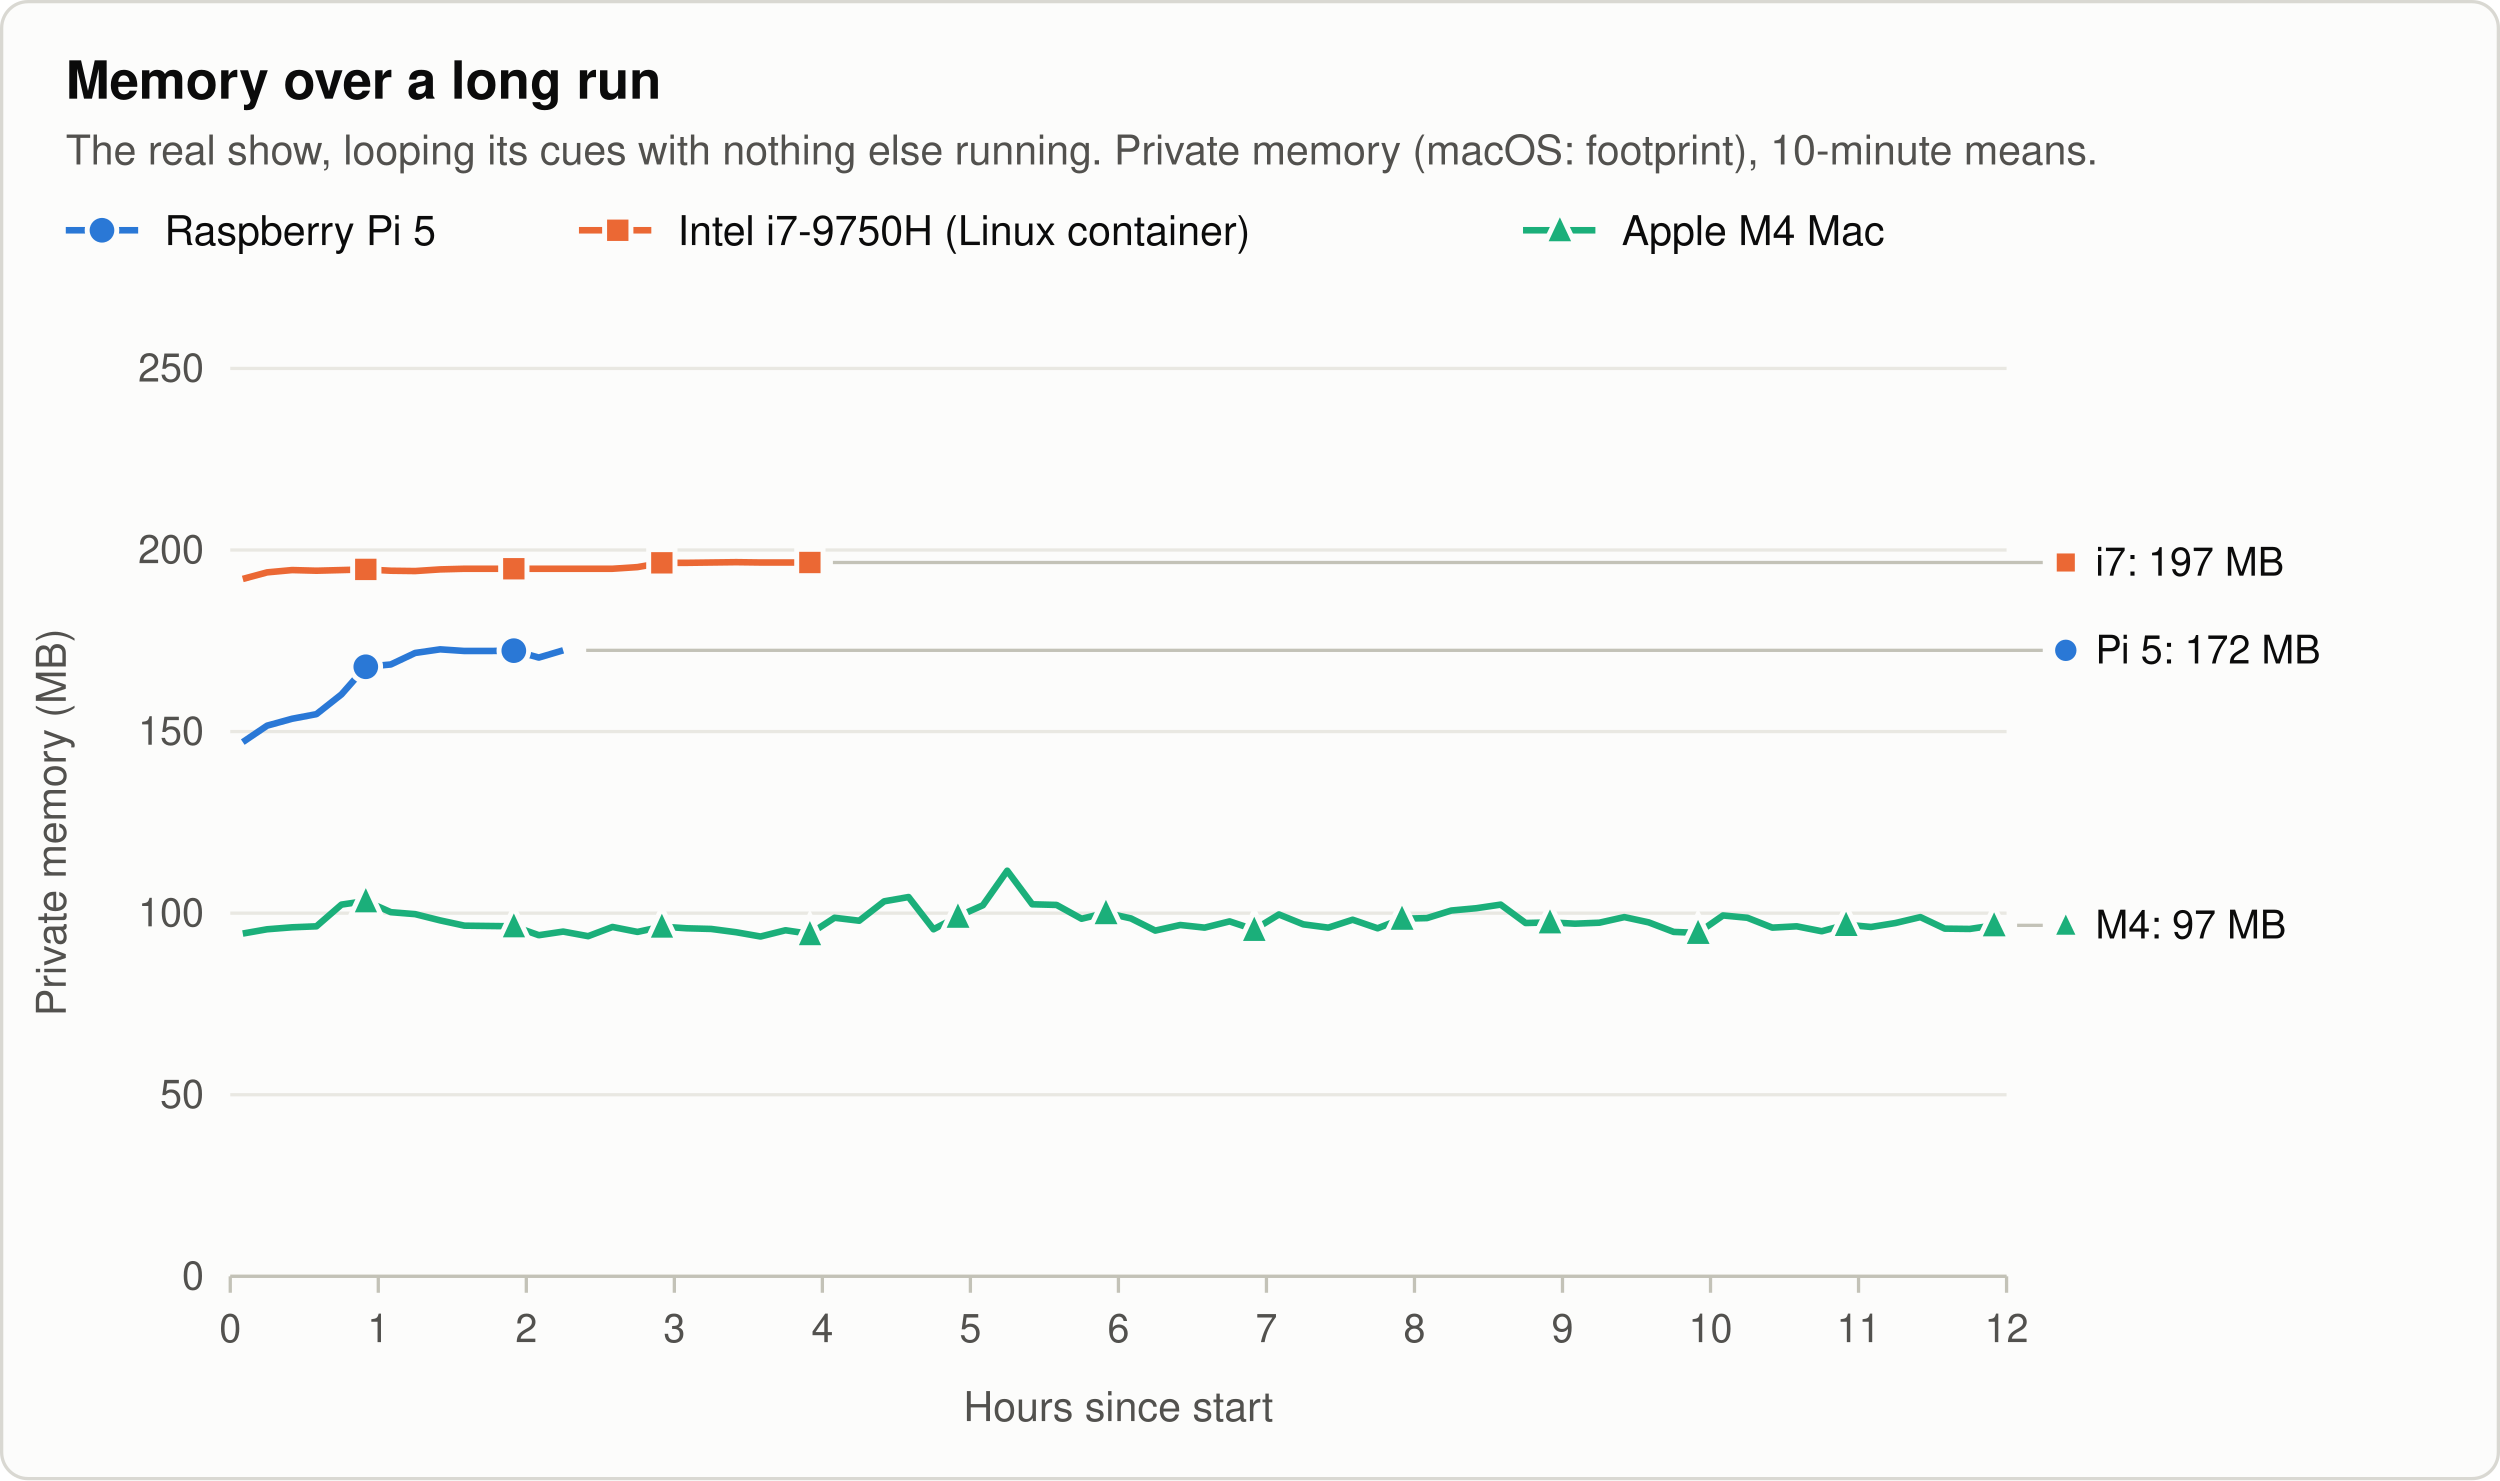
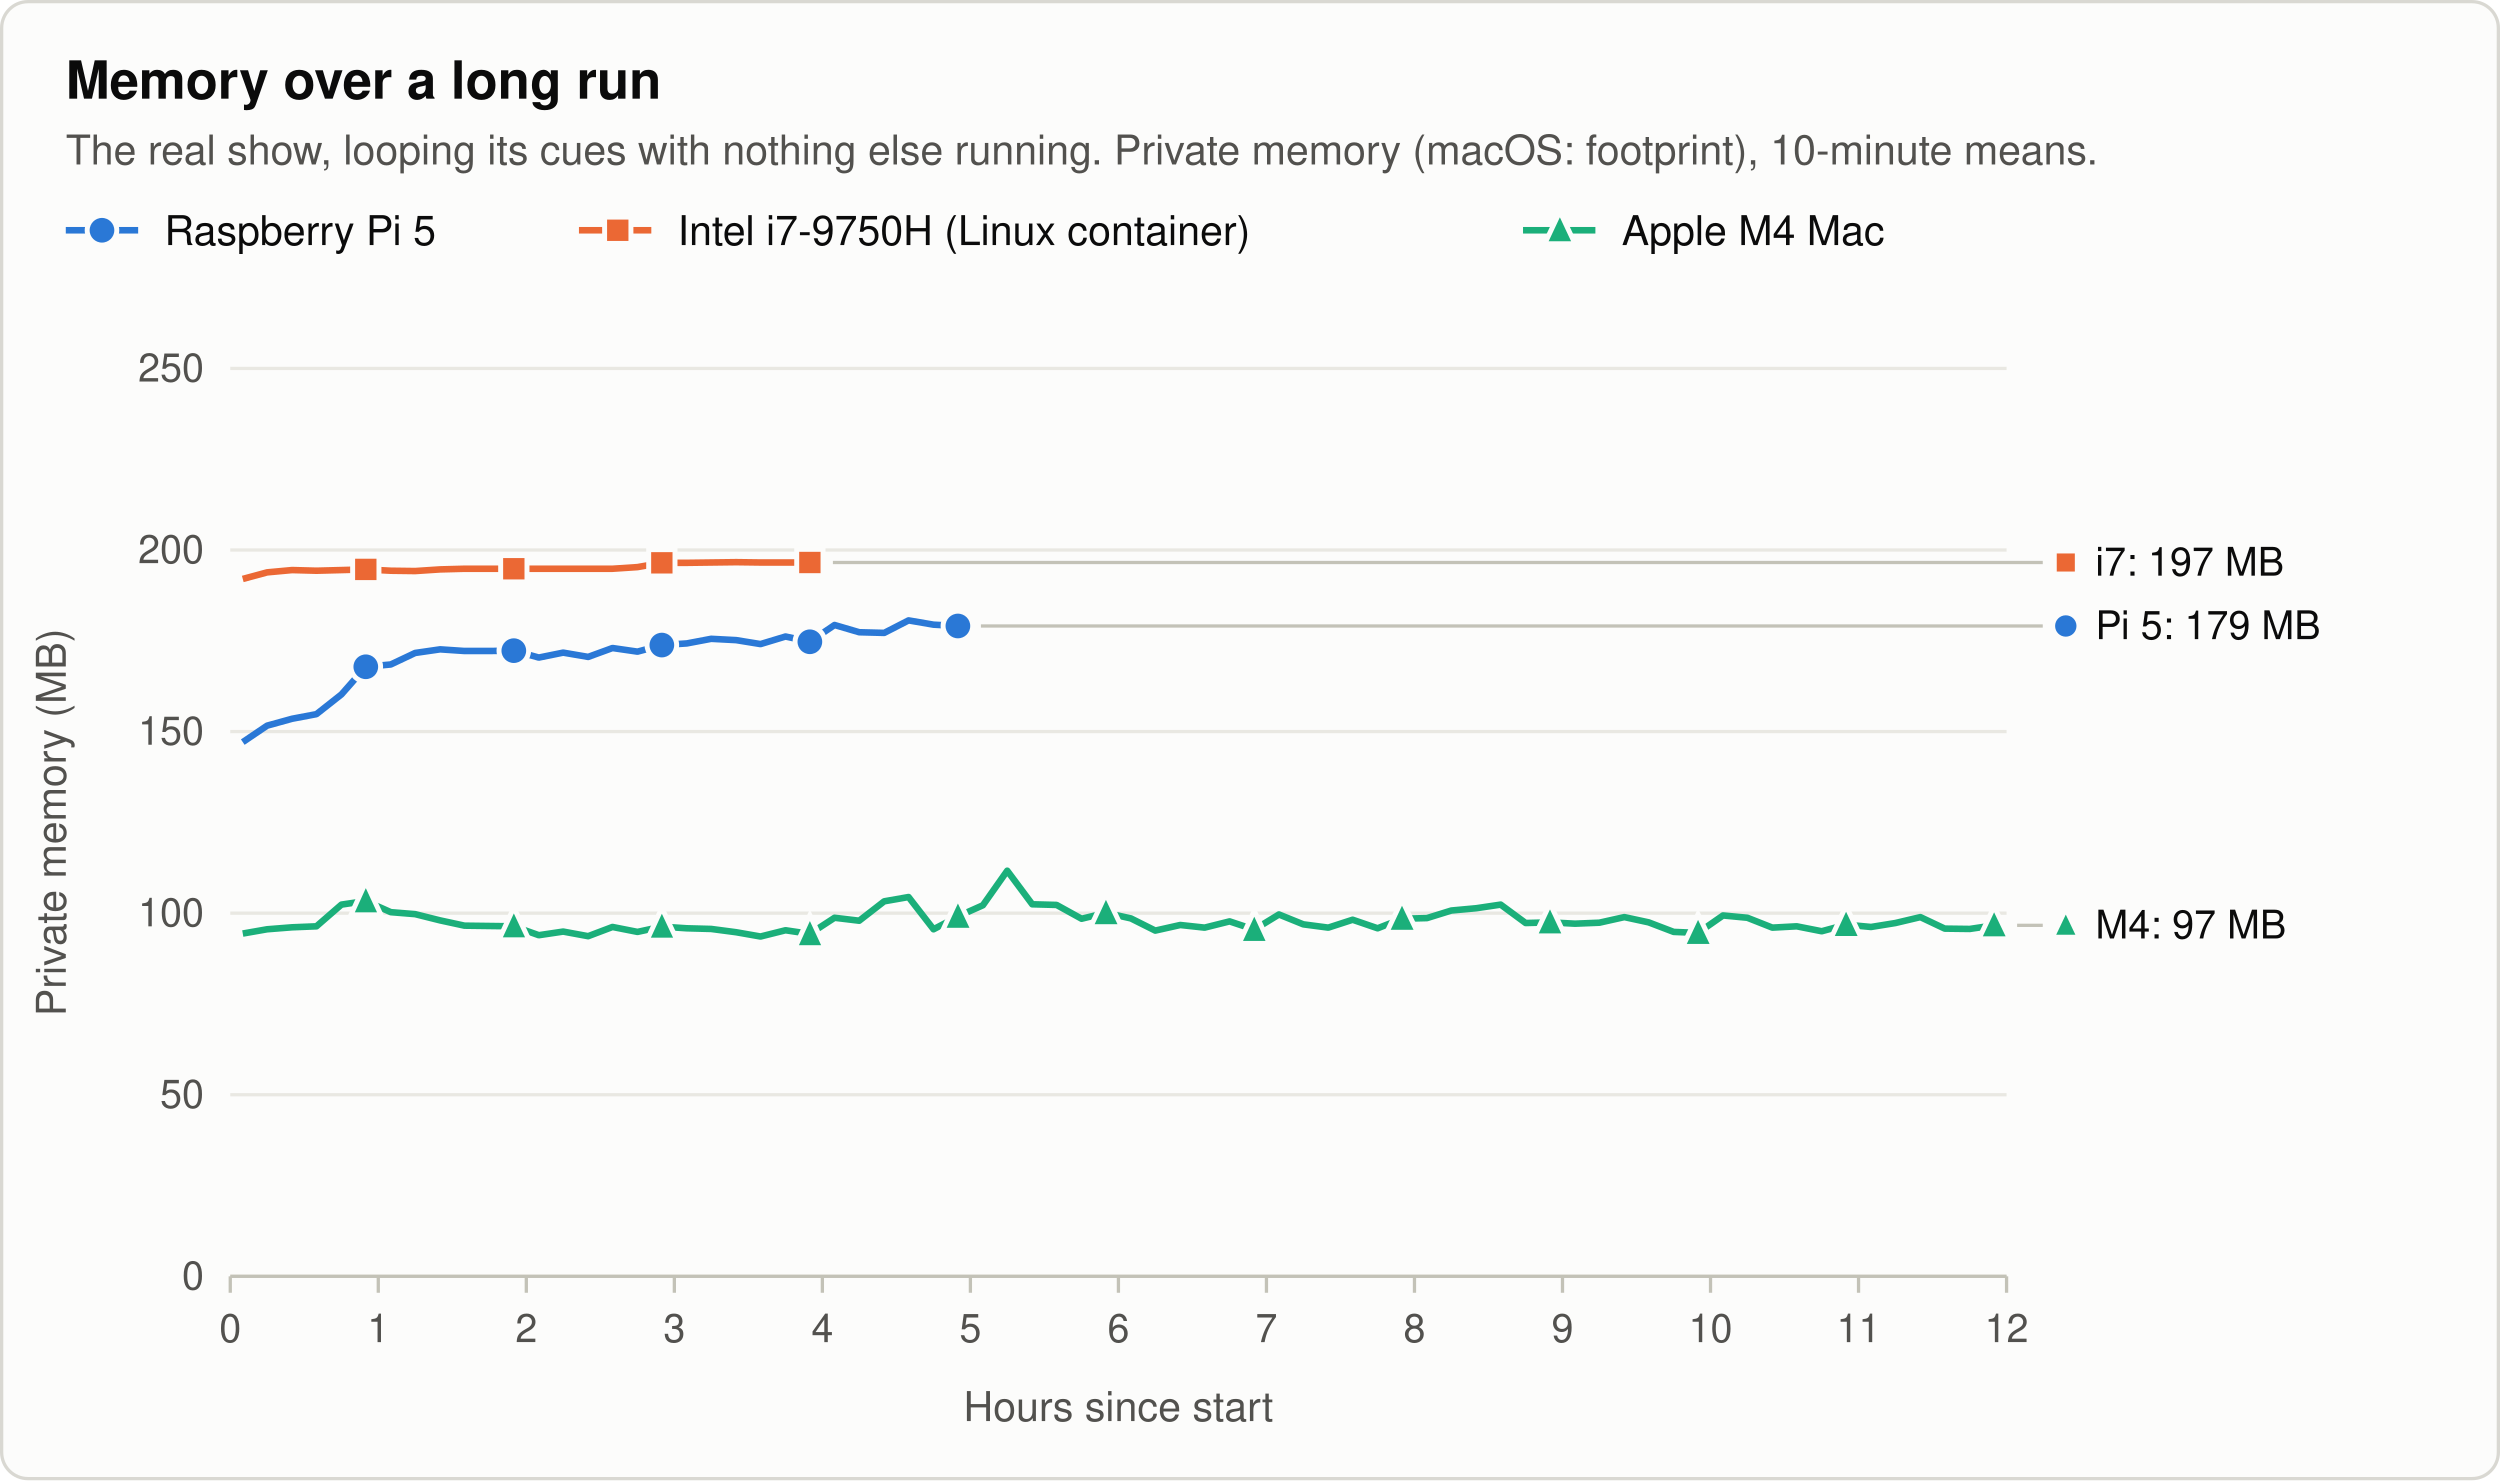
<svg xmlns="http://www.w3.org/2000/svg" width="760" height="450" viewBox="0 0 760 450" font-family="system-ui, -apple-system, 'Segoe UI', Helvetica, Arial, sans-serif" role="img" aria-labelledby="t d">
  <rect x="0.5" y="0.5" width="759" height="449" rx="8" fill="#fcfcfb" stroke="#d9d8d2" />
  <text x="20" y="30" font-size="16" font-weight="600" fill="#0b0b0b">Memory over a long run</text>
  <text x="20" y="50" font-size="12.5" fill="#52514e">The real show, looping its cues with nothing else running. Private memory (macOS: footprint), 10-minute means.</text>
  <line x1="20" y1="70" x2="42" y2="70" stroke="#2a78d6" stroke-width="2" />
  <circle cx="31" cy="70" r="4.5" fill="#2a78d6" stroke="#fcfcfb" stroke-width="1.5" />
  <text x="50" y="74.5" font-size="12.5" fill="#0b0b0b">Raspberry Pi 5</text>
  <line x1="176" y1="70" x2="198" y2="70" stroke="#eb6834" stroke-width="2" />
  <rect x="183.8" y="66" width="8" height="8" fill="#eb6834" stroke="#fcfcfb" stroke-width="1.5" />
  <text x="206" y="74.5" font-size="12.5" fill="#0b0b0b">Intel i7-9750H (Linux container)</text>
  <line x1="463" y1="70" x2="485" y2="70" stroke="#1baf7a" stroke-width="2" />
  <polygon points="474.2,64.3 478.8,74.1 469.6,74.1" fill="#1baf7a" stroke="#fcfcfb" stroke-width="1.5" />
  <text x="493" y="74.5" font-size="12.5" fill="#0b0b0b">Apple M4 Mac</text>
  <line x1="70" y1="388" x2="610" y2="388" stroke="#e9e8e2" stroke-width="1" />
  <text x="62" y="392" font-size="12" fill="#52514e" text-anchor="end">0</text>
  <line x1="70" y1="332.8" x2="610" y2="332.8" stroke="#e9e8e2" stroke-width="1" />
  <text x="62" y="336.8" font-size="12" fill="#52514e" text-anchor="end">50</text>
  <line x1="70" y1="277.6" x2="610" y2="277.6" stroke="#e9e8e2" stroke-width="1" />
  <text x="62" y="281.6" font-size="12" fill="#52514e" text-anchor="end">100</text>
  <line x1="70" y1="222.4" x2="610" y2="222.4" stroke="#e9e8e2" stroke-width="1" />
  <text x="62" y="226.4" font-size="12" fill="#52514e" text-anchor="end">150</text>
  <line x1="70" y1="167.2" x2="610" y2="167.2" stroke="#e9e8e2" stroke-width="1" />
  <text x="62" y="171.2" font-size="12" fill="#52514e" text-anchor="end">200</text>
  <line x1="70" y1="112" x2="610" y2="112" stroke="#e9e8e2" stroke-width="1" />
  <text x="62" y="116" font-size="12" fill="#52514e" text-anchor="end">250</text>
  <line x1="70" y1="388" x2="70" y2="393" stroke="#c3c2b7" stroke-width="1" />
  <text x="70" y="408" font-size="12" fill="#52514e" text-anchor="middle">0</text>
  <line x1="115" y1="388" x2="115" y2="393" stroke="#c3c2b7" stroke-width="1" />
  <text x="115" y="408" font-size="12" fill="#52514e" text-anchor="middle">1</text>
  <line x1="160" y1="388" x2="160" y2="393" stroke="#c3c2b7" stroke-width="1" />
  <text x="160" y="408" font-size="12" fill="#52514e" text-anchor="middle">2</text>
  <line x1="205" y1="388" x2="205" y2="393" stroke="#c3c2b7" stroke-width="1" />
  <text x="205" y="408" font-size="12" fill="#52514e" text-anchor="middle">3</text>
  <line x1="250" y1="388" x2="250" y2="393" stroke="#c3c2b7" stroke-width="1" />
  <text x="250" y="408" font-size="12" fill="#52514e" text-anchor="middle">4</text>
  <line x1="295" y1="388" x2="295" y2="393" stroke="#c3c2b7" stroke-width="1" />
  <text x="295" y="408" font-size="12" fill="#52514e" text-anchor="middle">5</text>
  <line x1="340" y1="388" x2="340" y2="393" stroke="#c3c2b7" stroke-width="1" />
  <text x="340" y="408" font-size="12" fill="#52514e" text-anchor="middle">6</text>
  <line x1="385" y1="388" x2="385" y2="393" stroke="#c3c2b7" stroke-width="1" />
  <text x="385" y="408" font-size="12" fill="#52514e" text-anchor="middle">7</text>
  <line x1="430" y1="388" x2="430" y2="393" stroke="#c3c2b7" stroke-width="1" />
  <text x="430" y="408" font-size="12" fill="#52514e" text-anchor="middle">8</text>
  <line x1="475" y1="388" x2="475" y2="393" stroke="#c3c2b7" stroke-width="1" />
  <text x="475" y="408" font-size="12" fill="#52514e" text-anchor="middle">9</text>
  <line x1="520" y1="388" x2="520" y2="393" stroke="#c3c2b7" stroke-width="1" />
  <text x="520" y="408" font-size="12" fill="#52514e" text-anchor="middle">10</text>
  <line x1="565" y1="388" x2="565" y2="393" stroke="#c3c2b7" stroke-width="1" />
  <text x="565" y="408" font-size="12" fill="#52514e" text-anchor="middle">11</text>
  <line x1="610" y1="388" x2="610" y2="393" stroke="#c3c2b7" stroke-width="1" />
  <text x="610" y="408" font-size="12" fill="#52514e" text-anchor="middle">12</text>
  <line x1="70" y1="388" x2="610" y2="388" stroke="#c3c2b7" stroke-width="1" />
  <text x="340" y="432" font-size="12.5" fill="#52514e" text-anchor="middle">Hours since start</text>
  <text transform="translate(20 250) rotate(-90)" font-size="12.5" fill="#52514e" text-anchor="middle">Private memory (MB)</text>
-   <path d="M73.8 225.6 L81.2 220.6 L88.8 218.5 L96.2 217.1 L103.8 211.1 L111.2 202.7 L118.8 202 L126.2 198.5 L133.8 197.4 L141.2 197.9 L148.8 197.9 L156.2 197.8 L163.8 199.9 L171.2 197.7" fill="none" stroke="#2a78d6" stroke-width="2" stroke-linejoin="round" />
+   <path d="M73.8 225.6 L81.2 220.6 L88.8 218.5 L96.2 217.1 L103.8 211.1 L111.2 202.7 L118.8 202 L126.2 198.5 L133.8 197.4 L141.2 197.9 L148.8 197.9 L156.2 197.8 L163.8 199.9 L171.2 198.4 L178.8 199.7 L186.2 197 L193.8 198.1 L201.2 196.1 L208.8 195.6 L216.2 194.2 L223.8 194.6 L231.2 195.8 L238.8 193.5 L246.2 195.1 L253.7 190 L261.2 192.2 L268.8 192.4 L276.2 188.6 L283.8 189.9 L291.2 190.3" fill="none" stroke="#2a78d6" stroke-width="2" stroke-linejoin="round" />
  <circle cx="111.2" cy="202.7" r="4.5" fill="#2a78d6" stroke="#fcfcfb" stroke-width="1.5" />
  <circle cx="156.2" cy="197.8" r="4.5" fill="#2a78d6" stroke="#fcfcfb" stroke-width="1.5" />
+   <circle cx="201.2" cy="196.1" r="4.5" fill="#2a78d6" stroke="#fcfcfb" stroke-width="1.5" />
+   <circle cx="246.2" cy="195.1" r="4.5" fill="#2a78d6" stroke="#fcfcfb" stroke-width="1.5" />
+   <circle cx="291.2" cy="190.3" r="4.5" fill="#2a78d6" stroke="#fcfcfb" stroke-width="1.5" />
  <path d="M73.8 176 L81.2 174 L88.8 173.3 L96.2 173.5 L103.8 173.3 L111.2 173.1 L118.8 173.5 L126.2 173.6 L133.8 173.1 L141.2 172.9 L148.8 172.9 L156.2 172.9 L163.8 172.9 L171.2 172.9 L178.8 172.9 L186.2 172.9 L193.8 172.4 L201.2 171.1 L208.8 171.1 L216.2 171 L223.8 170.9 L231.2 171 L238.8 171 L246.2 171" fill="none" stroke="#eb6834" stroke-width="2" stroke-linejoin="round" />
  <rect x="107.2" y="169.1" width="8" height="8" fill="#eb6834" stroke="#fcfcfb" stroke-width="1.5" />
  <rect x="152.2" y="168.9" width="8" height="8" fill="#eb6834" stroke="#fcfcfb" stroke-width="1.5" />
  <rect x="197.2" y="167.1" width="8" height="8" fill="#eb6834" stroke="#fcfcfb" stroke-width="1.5" />
  <rect x="242.2" y="167" width="8" height="8" fill="#eb6834" stroke="#fcfcfb" stroke-width="1.5" />
  <path d="M73.8 283.8 L81.2 282.5 L88.8 281.9 L96.2 281.6 L103.8 275 L111.2 273.9 L118.8 277.3 L126.2 277.9 L133.8 279.8 L141.2 281.4 L148.8 281.5 L156.2 281.6 L163.8 284.3 L171.2 283.2 L178.8 284.6 L186.2 281.8 L193.8 283.3 L201.2 281.7 L208.8 282.2 L216.2 282.4 L223.8 283.4 L231.2 284.7 L238.8 282.8 L246.2 283.9 L253.7 279 L261.2 279.9 L268.8 274 L276.2 272.7 L283.8 282.5 L291.2 278.6 L298.8 275.2 L306.2 264.7 L313.8 274.9 L321.2 275.1 L328.8 279.3 L336.2 277.5 L343.8 279.2 L351.2 282.9 L358.8 281.2 L366.2 282 L373.8 280.1 L381.3 282.6 L388.8 278 L396.2 281 L403.8 282 L411.2 279.6 L418.8 282.2 L426.2 279.3 L433.8 279.1 L441.2 276.8 L448.8 276.1 L456.2 275 L463.8 280.6 L471.2 280.4 L478.8 280.8 L486.2 280.5 L493.8 278.8 L501.2 280.4 L508.8 283.3 L516.2 283.6 L523.8 278.3 L531.2 279 L538.8 282 L546.2 281.6 L553.8 283.1 L561.2 281.1 L568.8 281.8 L576.2 280.6 L583.8 278.8 L591.2 282.3 L598.8 282.4 L606.2 281.3" fill="none" stroke="#1baf7a" stroke-width="2" stroke-linejoin="round" />
  <polygon points="111.2,268.2 115.8,278.1 106.7,278.1" fill="#1baf7a" stroke="#fcfcfb" stroke-width="1.5" />
  <polygon points="156.2,275.9 160.8,285.7 151.7,285.7" fill="#1baf7a" stroke="#fcfcfb" stroke-width="1.5" />
  <polygon points="201.2,276 205.8,285.8 196.7,285.8" fill="#1baf7a" stroke="#fcfcfb" stroke-width="1.5" />
  <polygon points="246.2,278.2 250.8,288.1 241.7,288.1" fill="#1baf7a" stroke="#fcfcfb" stroke-width="1.5" />
  <polygon points="291.2,272.9 295.9,282.8 286.6,282.8" fill="#1baf7a" stroke="#fcfcfb" stroke-width="1.5" />
  <polygon points="336.2,271.8 340.9,281.7 331.6,281.7" fill="#1baf7a" stroke="#fcfcfb" stroke-width="1.5" />
  <polygon points="381.3,276.9 385.9,286.8 376.7,286.8" fill="#1baf7a" stroke="#fcfcfb" stroke-width="1.5" />
  <polygon points="426.2,273.6 430.9,283.4 421.6,283.4" fill="#1baf7a" stroke="#fcfcfb" stroke-width="1.5" />
  <polygon points="471.2,274.7 475.8,284.5 466.6,284.5" fill="#1baf7a" stroke="#fcfcfb" stroke-width="1.5" />
  <polygon points="516.2,277.9 520.9,287.7 511.6,287.7" fill="#1baf7a" stroke="#fcfcfb" stroke-width="1.5" />
  <polygon points="561.2,275.4 565.9,285.3 556.6,285.3" fill="#1baf7a" stroke="#fcfcfb" stroke-width="1.5" />
  <polygon points="606.2,275.6 610.9,285.4 601.6,285.4" fill="#1baf7a" stroke="#fcfcfb" stroke-width="1.5" />
  <line x1="253.2" y1="171" x2="621" y2="171" stroke="#c3c2b7" stroke-width="1" />
  <rect x="624.5" y="167.5" width="7" height="7" fill="#eb6834" stroke="#fcfcfb" stroke-width="1.5" />
  <text x="637" y="175" font-size="12" fill="#0b0b0b">i7: 197 MB</text>
-   <line x1="178.2" y1="197.7" x2="621" y2="197.7" stroke="#c3c2b7" stroke-width="1" />
-   <circle cx="628" cy="197.7" r="4" fill="#2a78d6" stroke="#fcfcfb" stroke-width="1.5" />
-   <text x="637" y="201.7" font-size="12" fill="#0b0b0b">Pi 5: 172 MB</text>
+   <line x1="298.2" y1="190.3" x2="621" y2="190.3" stroke="#c3c2b7" stroke-width="1" />
+   <circle cx="628" cy="190.3" r="4" fill="#2a78d6" stroke="#fcfcfb" stroke-width="1.5" />
+   <text x="637" y="194.3" font-size="12" fill="#0b0b0b">Pi 5: 179 MB</text>
  <line x1="613.2" y1="281.3" x2="621" y2="281.3" stroke="#c3c2b7" stroke-width="1" />
  <polygon points="628,276.3 632.1,284.9 623.9,284.9" fill="#1baf7a" stroke="#fcfcfb" stroke-width="1.5" />
  <text x="637" y="285.3" font-size="12" fill="#0b0b0b">M4: 97 MB</text>
</svg>
